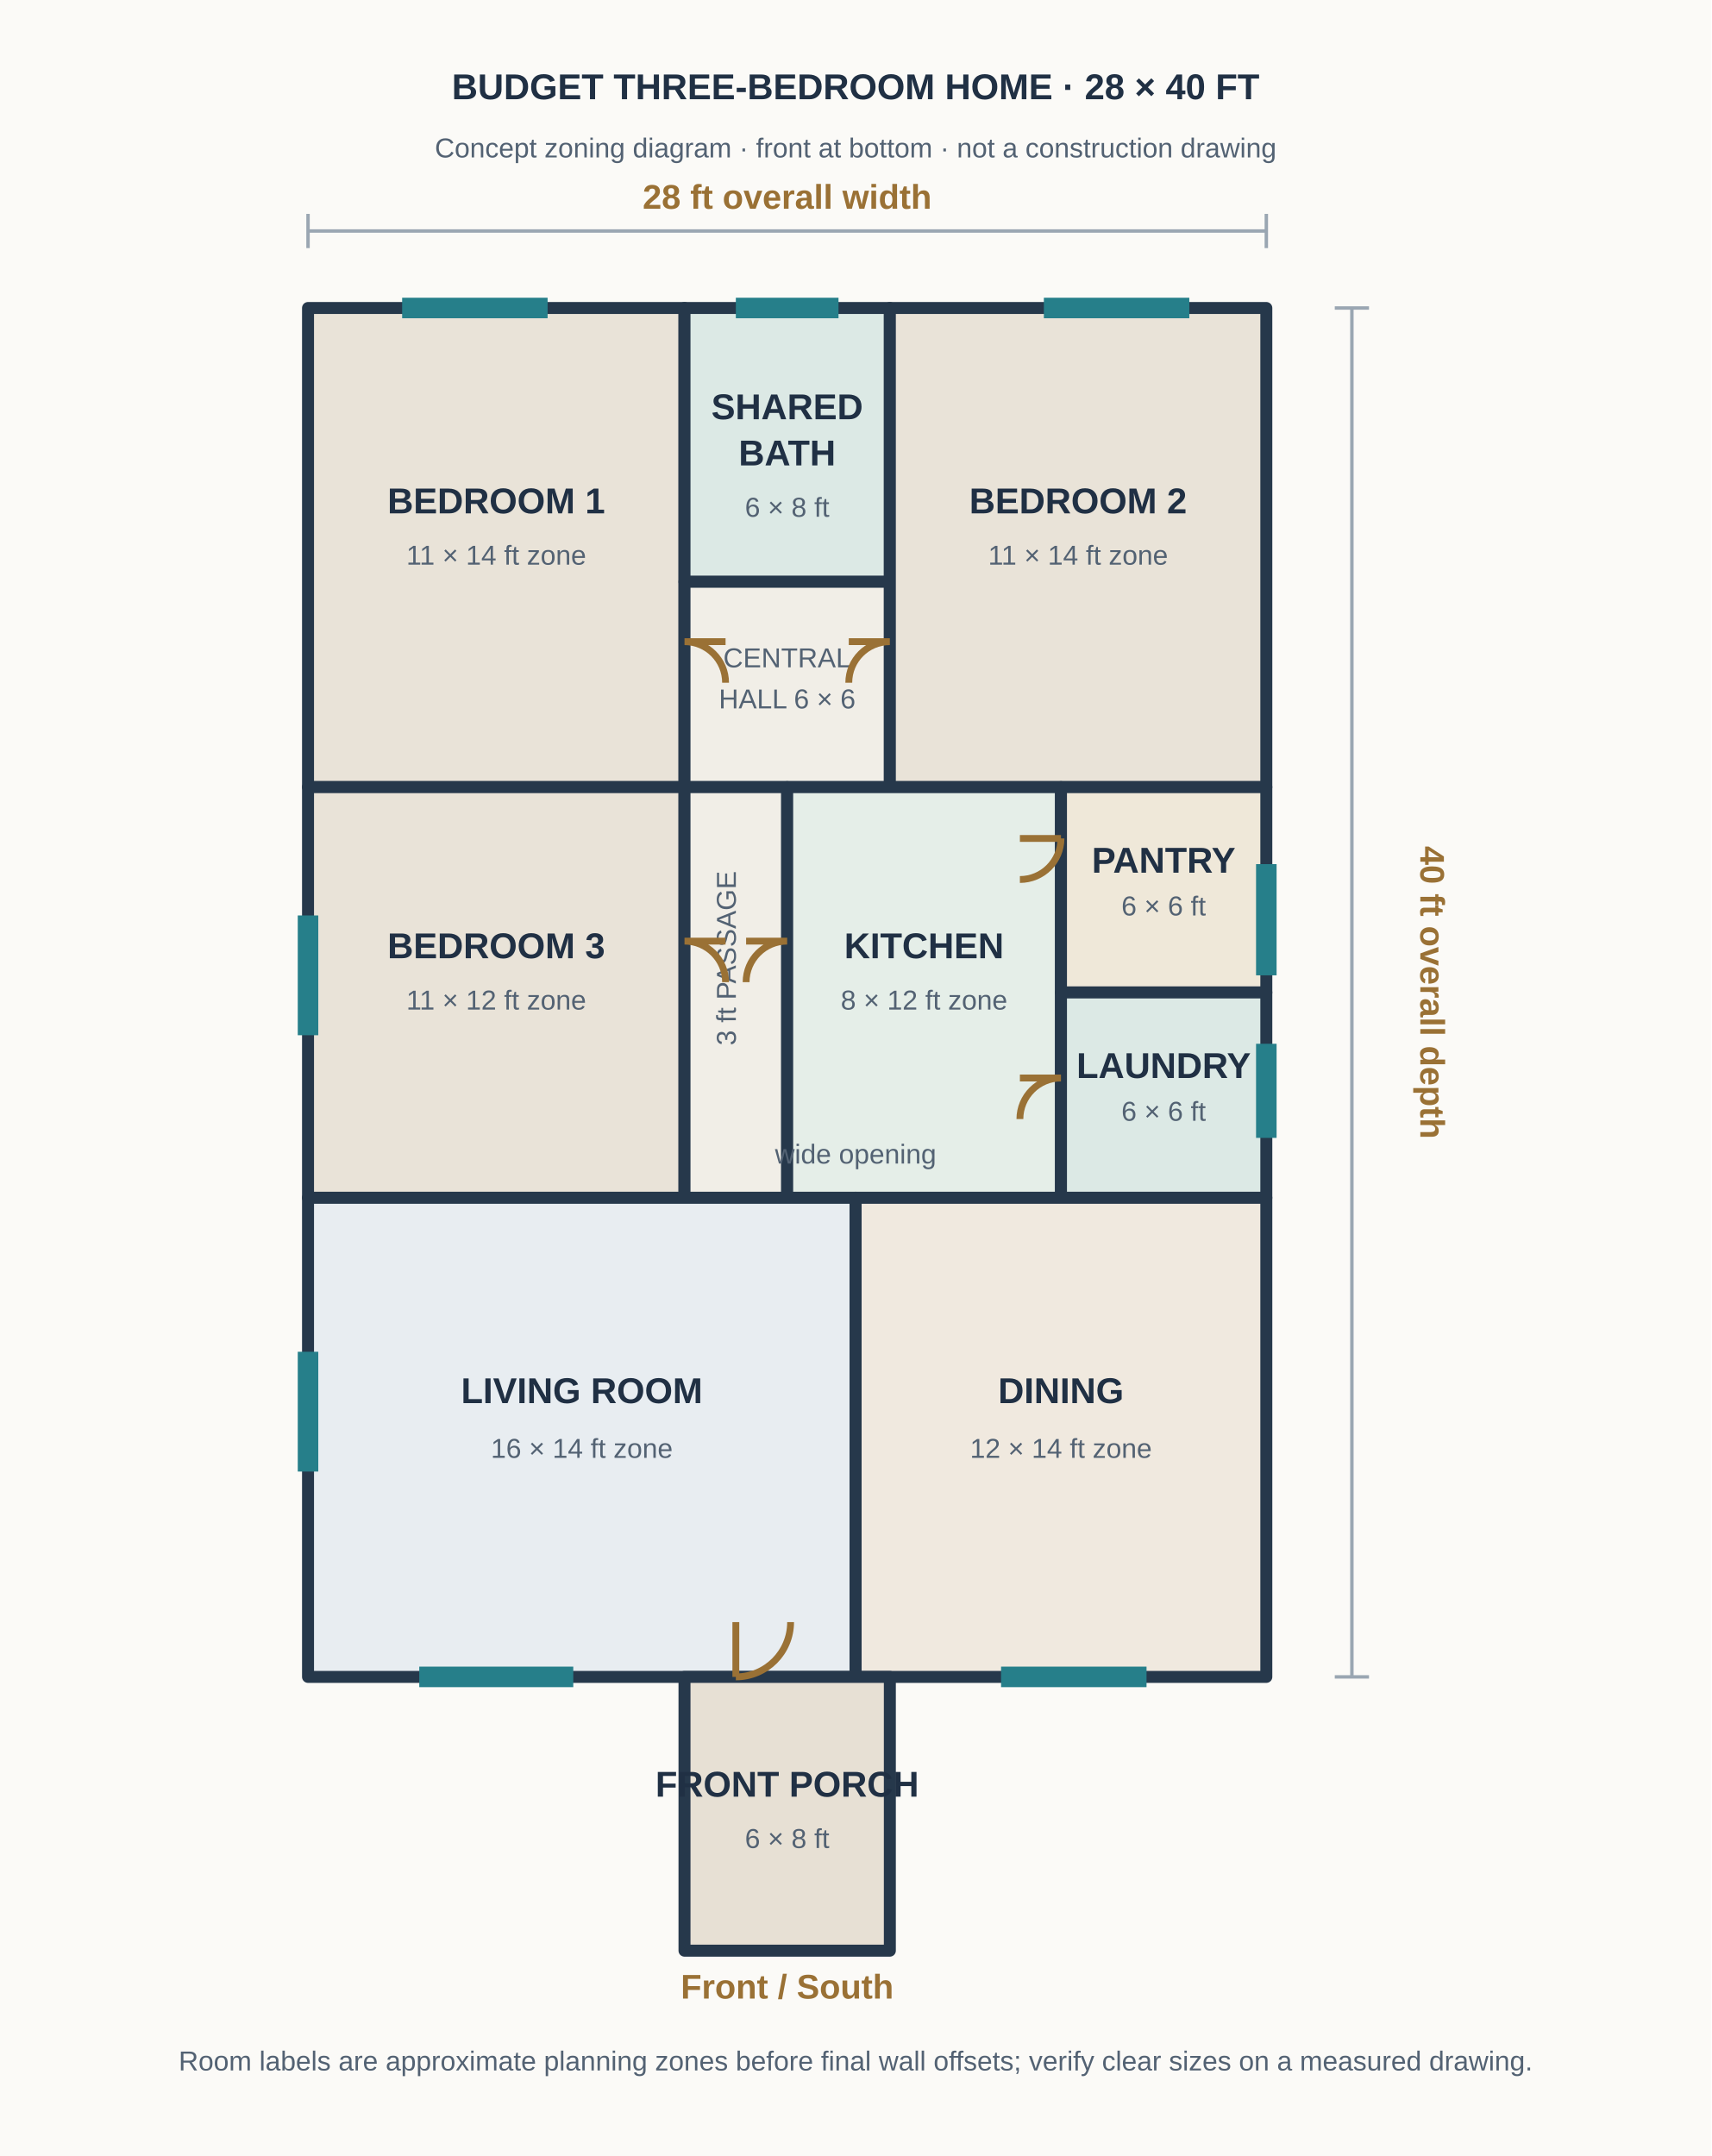
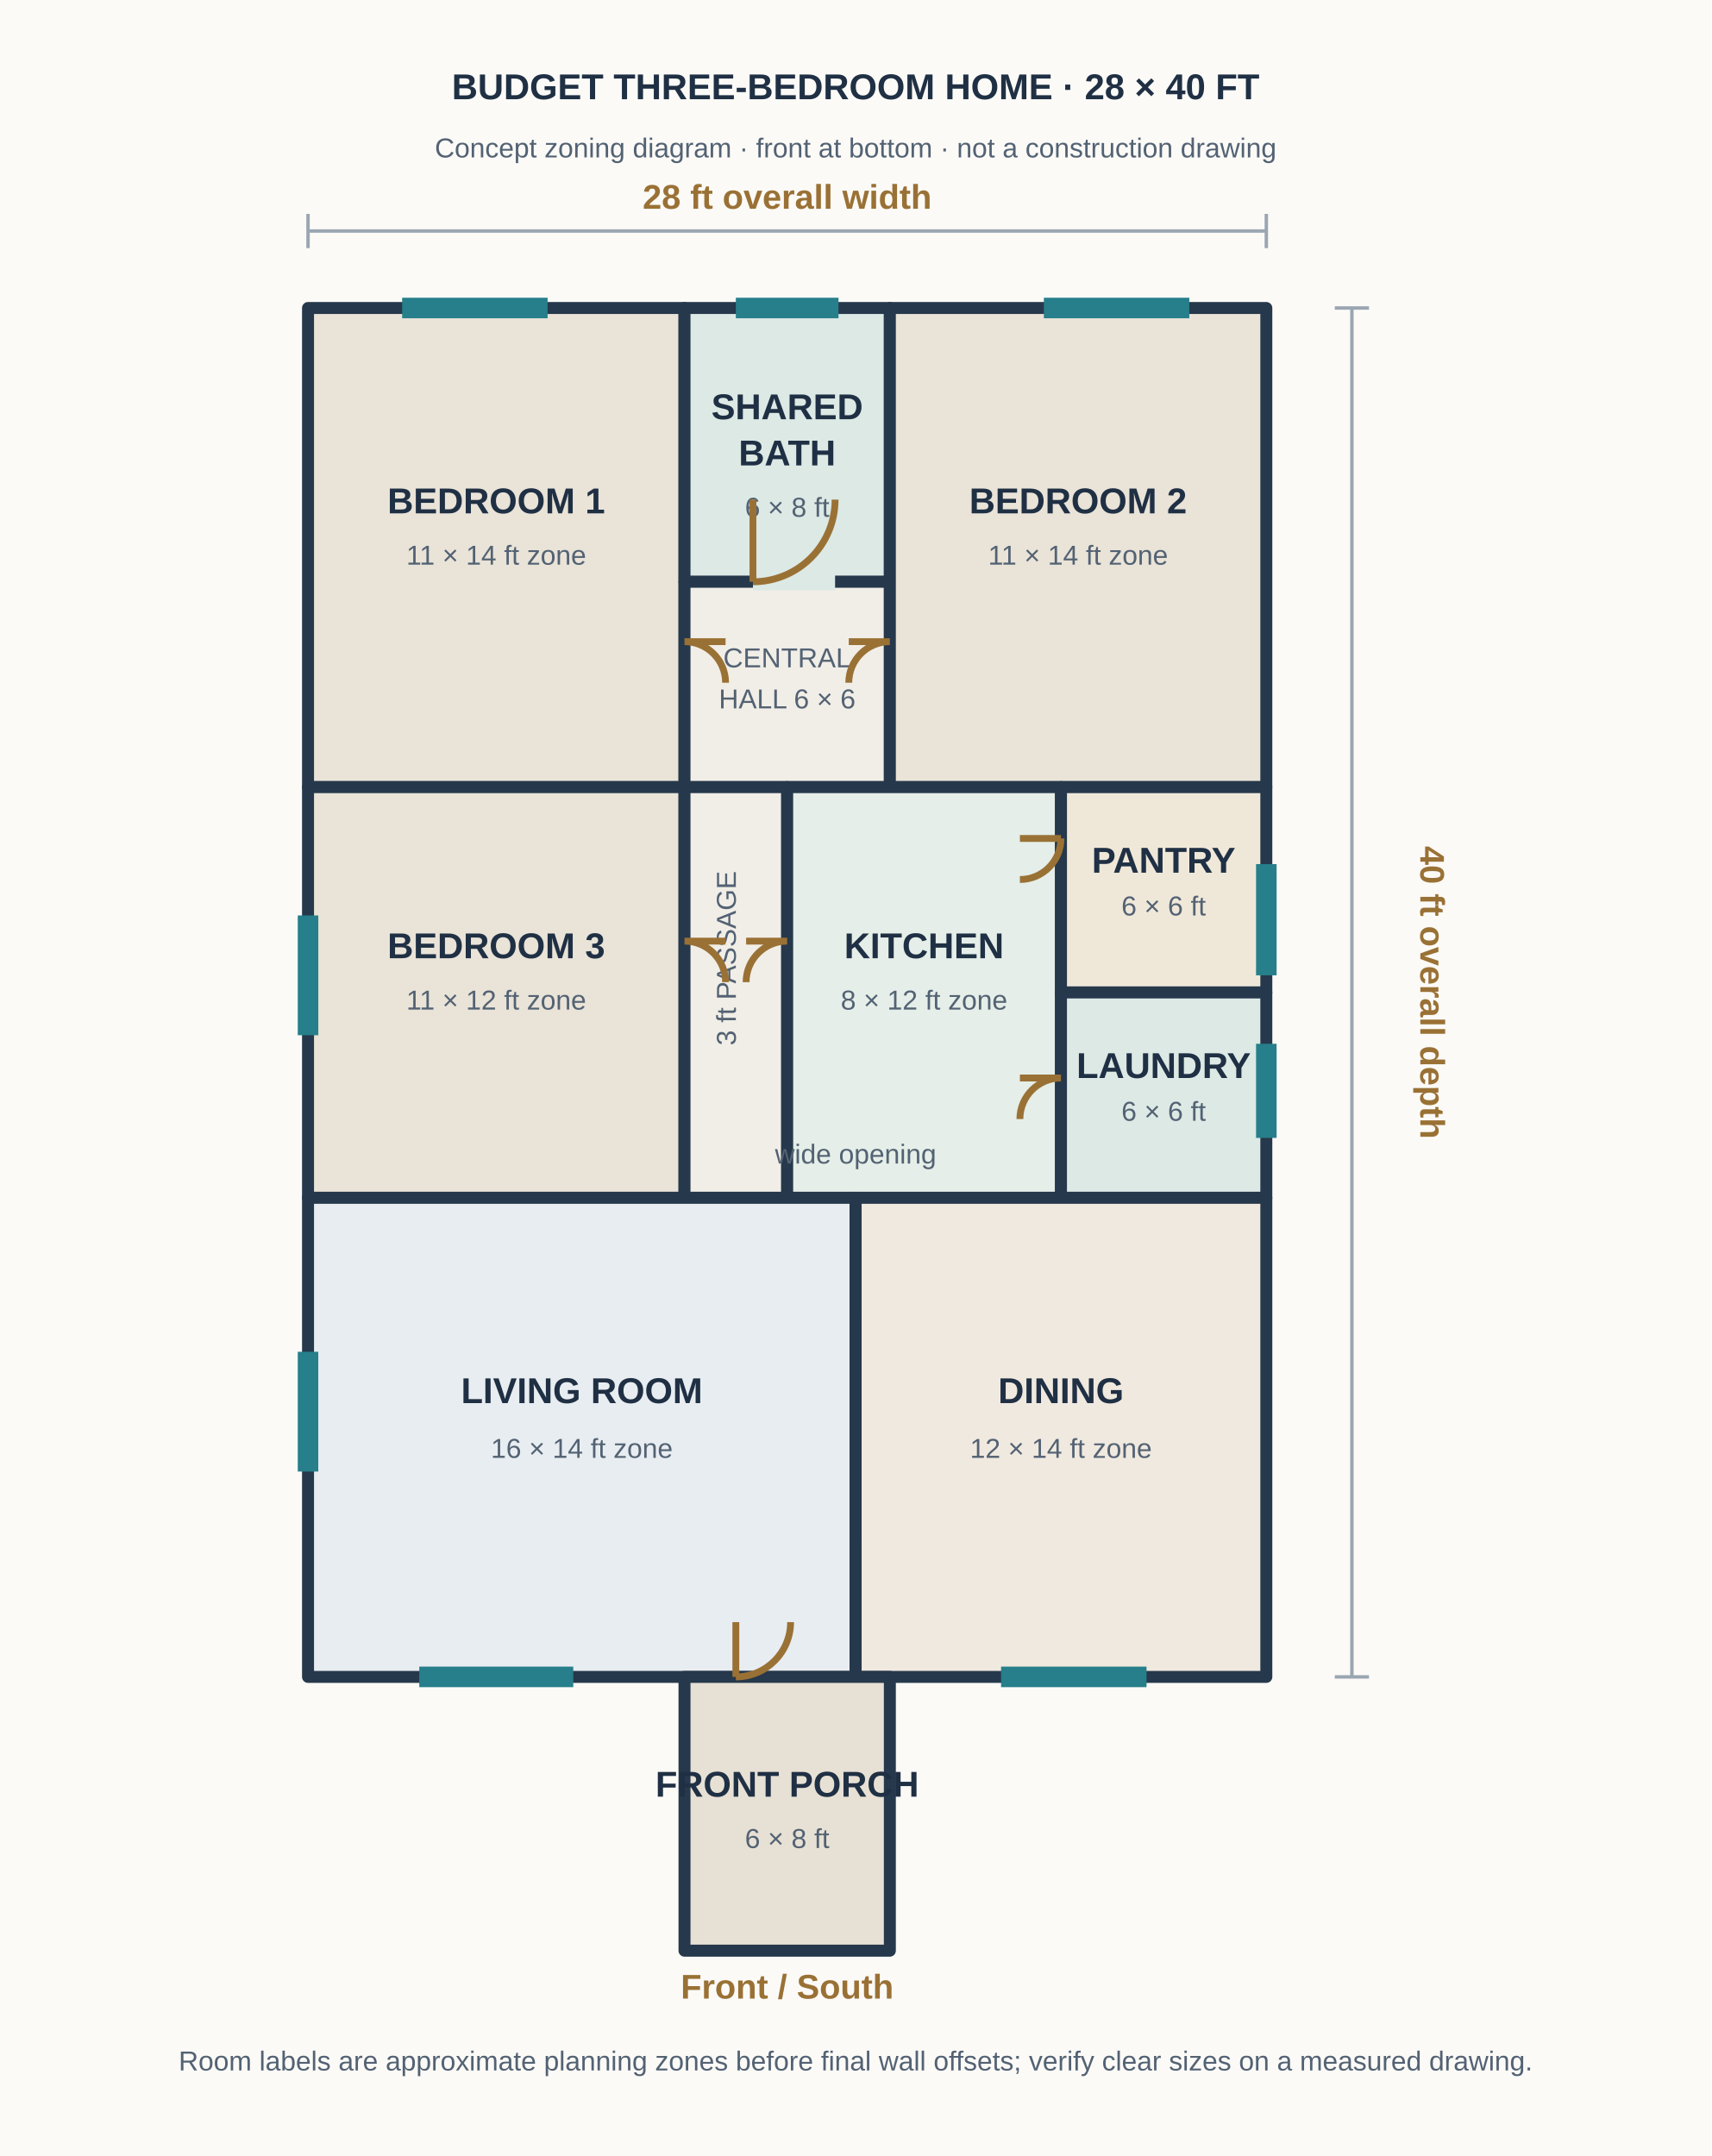
<svg xmlns="http://www.w3.org/2000/svg" viewBox="0 0 1000 1260" role="img" aria-labelledby="title desc">
  <defs>
    <style>
.t{font:700 21px Arial,sans-serif;fill:#203044}.s{font:16px Arial,sans-serif;fill:#536273}.dim{font:700 20px Arial,sans-serif;fill:#9a7135}.room{stroke:#26384b;stroke-width:7;stroke-linejoin:round}.win{stroke:#267f8a;stroke-width:12;stroke-linecap:butt}.door{stroke:#9a7135;stroke-width:4;fill:none}.thin{stroke:#9aa6b2;stroke-width:2;fill:none}
</style>
  </defs>
  <rect width="1000" height="1260" fill="#fbfaf7" />
  <text x="500" y="58" text-anchor="middle" class="t" font-size="30">BUDGET THREE-BEDROOM HOME · 28 × 40 FT</text>
  <text x="500" y="92" text-anchor="middle" class="s">Concept zoning diagram · front at bottom · not a construction drawing</text>
  <line x1="180" y1="135" x2="740" y2="135" class="thin" />
  <path d="M180 125v20 M740 125v20" class="thin" />
  <text x="460" y="122" text-anchor="middle" class="dim">28 ft overall width</text>
  <line x1="790" y1="180" x2="790" y2="980" class="thin" />
  <path d="M780 180h20 M780 980h20" class="thin" />
  <text x="830" y="580" transform="rotate(90 830 580)" text-anchor="middle" class="dim">40 ft overall depth</text>
  <rect x="180" y="180" width="220" height="280" fill="#e9e3d8" class="room" />
  <rect x="400" y="180" width="120" height="160" fill="#dce9e5" class="room" />
  <rect x="400" y="340" width="120" height="120" fill="#f1eee7" class="room" />
  <rect x="520" y="180" width="220" height="280" fill="#e9e3d8" class="room" />
  <rect x="180" y="460" width="220" height="240" fill="#e9e3d8" class="room" />
  <rect x="400" y="460" width="60" height="240" fill="#f1eee7" class="room" />
  <rect x="460" y="460" width="160" height="240" fill="#e5eee8" class="room" />
  <rect x="620" y="460" width="120" height="120" fill="#efe8d9" class="room" />
  <rect x="620" y="580" width="120" height="120" fill="#dce9e5" class="room" />
  <rect x="180" y="700" width="320" height="280" fill="#e8edf1" class="room" />
  <rect x="500" y="700" width="240" height="280" fill="#f0e9df" class="room" />
  <rect x="400" y="980" width="120" height="160" fill="#e7e0d4" class="room" />
  <text x="290" y="300" text-anchor="middle" class="t">BEDROOM 1</text>
  <text x="290" y="330" text-anchor="middle" class="s">11 × 14 ft zone</text>
  <text x="460" y="245" text-anchor="middle" class="t">SHARED</text>
  <text x="460" y="272" text-anchor="middle" class="t">BATH</text>
  <text x="460" y="302" text-anchor="middle" class="s">6 × 8 ft</text>
  <text x="460" y="390" text-anchor="middle" class="s">CENTRAL</text>
  <text x="460" y="414" text-anchor="middle" class="s">HALL 6 × 6</text>
  <text x="630" y="300" text-anchor="middle" class="t">BEDROOM 2</text>
  <text x="630" y="330" text-anchor="middle" class="s">11 × 14 ft zone</text>
  <text x="290" y="560" text-anchor="middle" class="t">BEDROOM 3</text>
  <text x="290" y="590" text-anchor="middle" class="s">11 × 12 ft zone</text>
  <text x="430" y="560" text-anchor="middle" class="s" transform="rotate(-90 430 560)">3 ft PASSAGE</text>
  <text x="540" y="560" text-anchor="middle" class="t">KITCHEN</text>
  <text x="540" y="590" text-anchor="middle" class="s">8 × 12 ft zone</text>
  <text x="680" y="510" text-anchor="middle" class="t">PANTRY</text>
  <text x="680" y="535" text-anchor="middle" class="s">6 × 6 ft</text>
  <text x="680" y="630" text-anchor="middle" class="t">LAUNDRY</text>
  <text x="680" y="655" text-anchor="middle" class="s">6 × 6 ft</text>
  <text x="340" y="820" text-anchor="middle" class="t">LIVING ROOM</text>
  <text x="340" y="852" text-anchor="middle" class="s">16 × 14 ft zone</text>
  <text x="620" y="820" text-anchor="middle" class="t">DINING</text>
  <text x="620" y="852" text-anchor="middle" class="s">12 × 14 ft zone</text>
  <text x="460" y="1050" text-anchor="middle" class="t">FRONT PORCH</text>
  <text x="460" y="1080" text-anchor="middle" class="s">6 × 8 ft</text>
  <path d="M235 180h85 M610 180h85 M430 180h60" class="win" />
  <path d="M180 535v70 M180 790v70 M740 505v65 M740 610v55" class="win" />
  <path d="M245 980h90 M585 980h85" class="win" />
+   <path d="M440 340h48" stroke="#dce9e5" stroke-width="10" />
+   <path d="M440 340v-48 M440 340a48 48 0 0 0 48 -48" class="door" />
  <path d="M400 375h24 M400 375a24 24 0 0 1 24 24" class="door" />
  <path d="M520 375h-24 M520 375a24 24 0 0 0 -24 24" class="door" />
  <path d="M400 550h24 M400 550a24 24 0 0 1 24 24" class="door" />
  <path d="M460 550h-24 M460 550a24 24 0 0 0 -24 24" class="door" />
  <path d="M620 490h-24 M620 490a24 24 0 0 1 -24 24" class="door" />
  <path d="M620 630h-24 M620 630a24 24 0 0 0 -24 24" class="door" />
  <path d="M430 980v-32 M430 980a32 32 0 0 0 32 -32" class="door" />
  <path d="M500 700v70 M500 900v80" stroke="#26384b" stroke-width="7" />
  <text x="500" y="680" text-anchor="middle" class="s">wide opening</text>
  <text x="460" y="1168" text-anchor="middle" class="dim">Front / South</text>
  <text x="500" y="1210" text-anchor="middle" class="s">Room labels are approximate planning zones before final wall offsets; verify clear sizes on a measured drawing.</text>
</svg>
